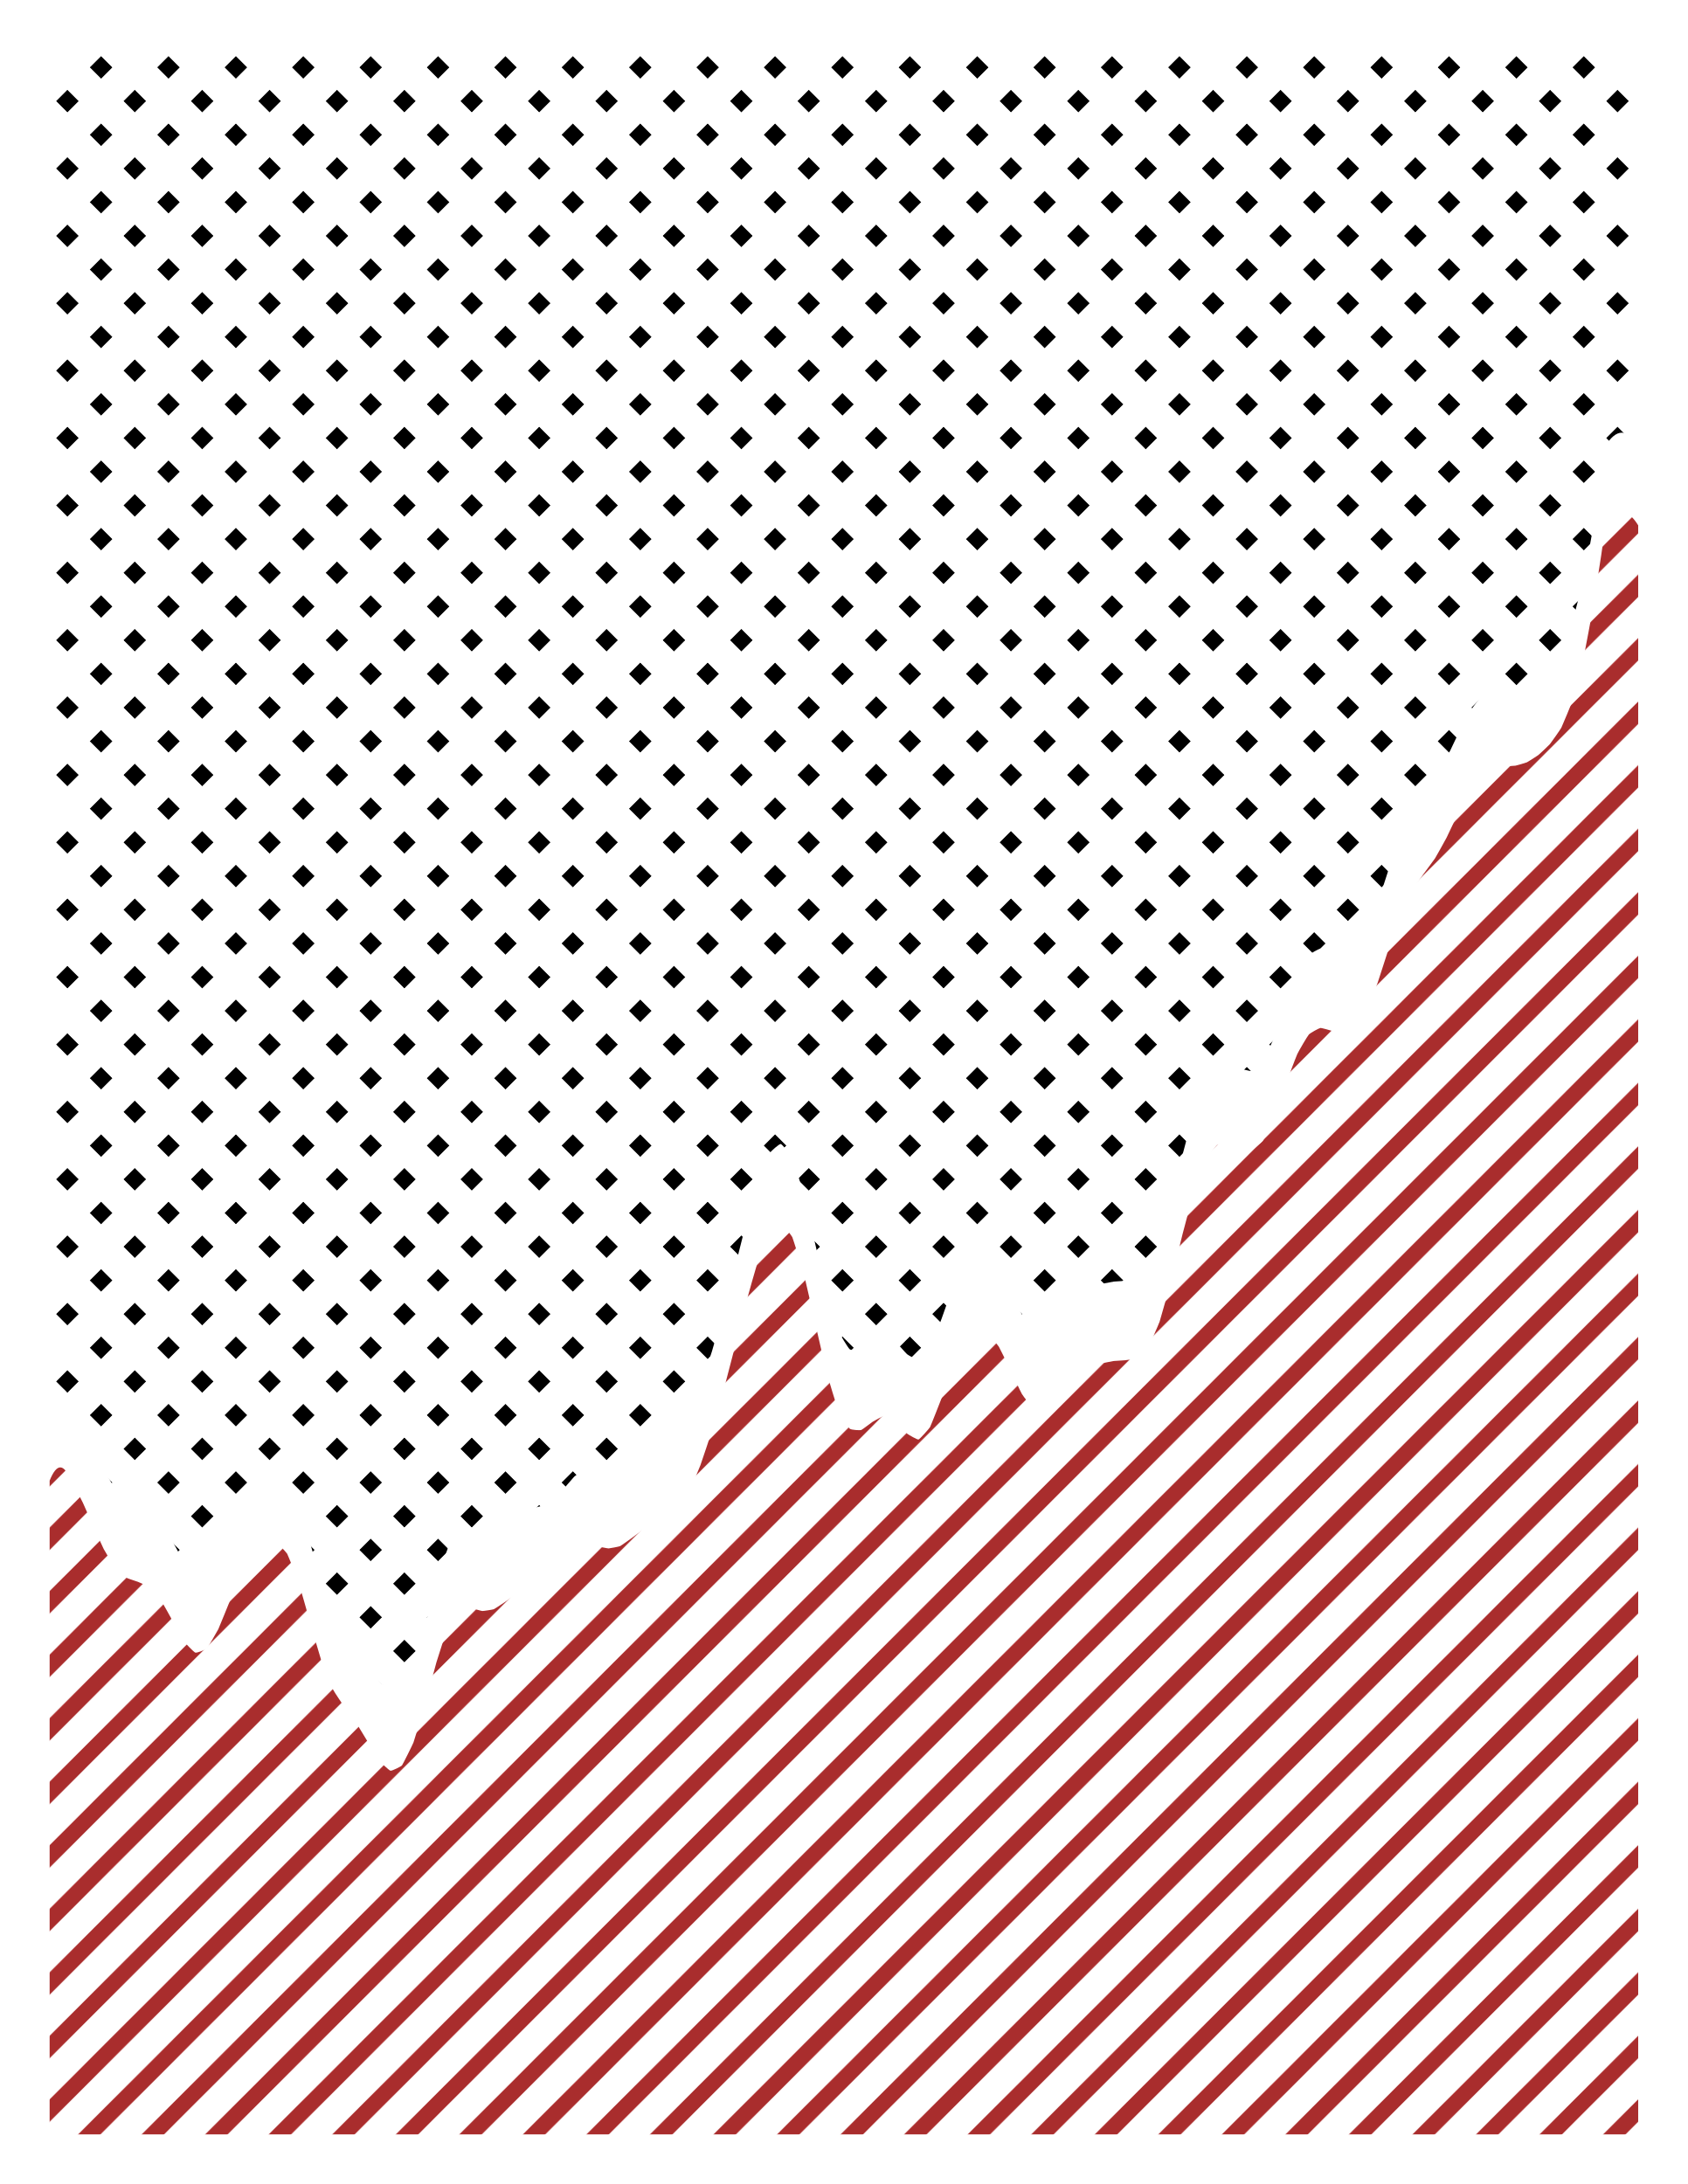
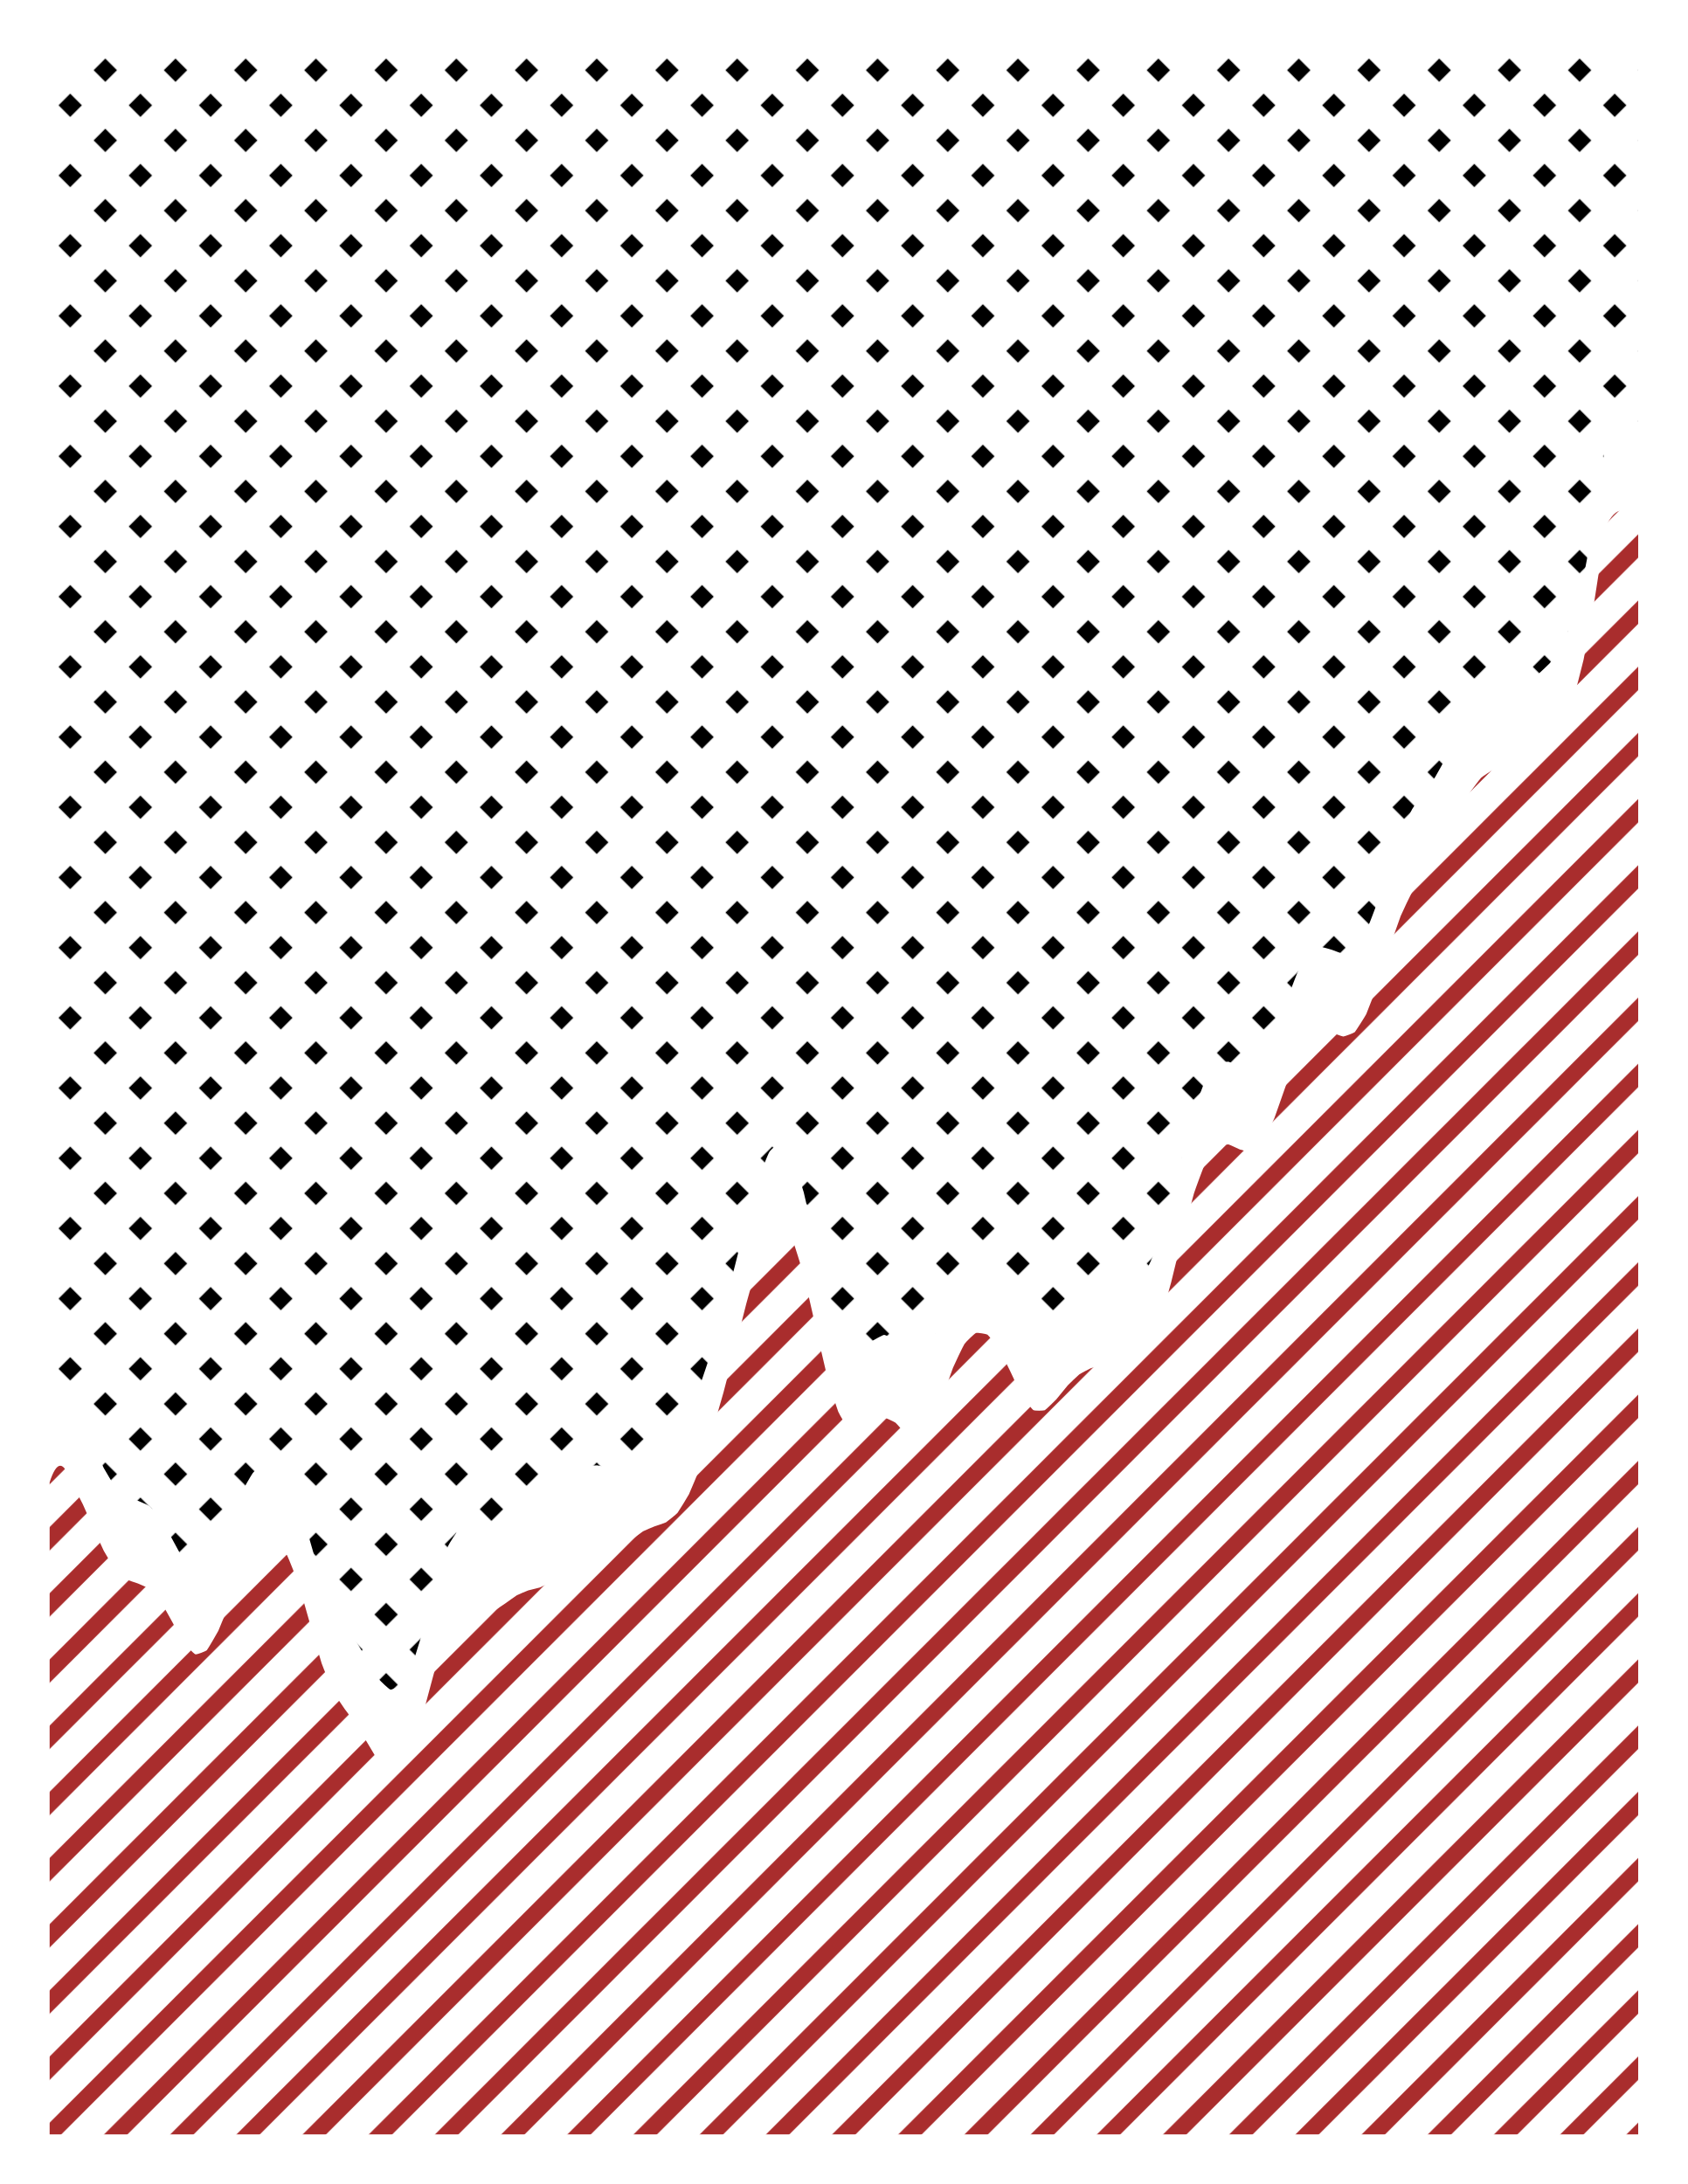
- <svg xmlns="http://www.w3.org/2000/svg" baseProfile="full" height="1650.0" version="1.1" width="1275.0">
+ <svg xmlns="http://www.w3.org/2000/svg" baseProfile="full" height="792.0" version="1.1" width="612.0">
  <defs>
-     <pattern height="48" id="diagonal" patternUnits="userSpaceOnUse" width="48">
-       <path d="M0,48 l48,-48 M-12.0,12.0 l24.0,-24.0 M36.0,60.0 l24.0,-24.0" stroke="#A92D2D" stroke-width="12" />
+     <pattern height="24" id="diagonal" patternUnits="userSpaceOnUse" width="24">
+       <path d="M0,24 l24,-24 M-6.0,6.0 l12.0,-12.0 M18.0,30.0 l12.0,-12.0" stroke="#A92D2D" stroke-width="6" />
    </pattern>
-     <pattern height="36" id="dot" patternTransform="rotate(45)" patternUnits="userSpaceOnUse" width="36">
-       <rect fill="#000000" height="12" width="12" x="12.0" y="12.0" />
+     <pattern height="18" id="dot" patternTransform="rotate(45)" patternUnits="userSpaceOnUse" width="18">
+       <rect fill="#000000" height="6" width="6" x="6.0" y="6.0" />
    </pattern>
  </defs>
-   <path d="M53.574,1058.599 C53.899,1059.13 56.534,1063.358 56.83,1063.906 S62.114,1074.259 62.662,1075.429 S69.35,1090.574 70.104,1092.252 S77.425,1108.524 78.343,1110.281 S85.867,1123.097 86.891,1124.391 S94.555,1131.391 95.535,1131.995 S103.35,1134.714 104.201,1135.06 S112.125,1138.451 112.872,1139.043 S120.804,1147.733 121.544,1148.809 S129.352,1162.72 130.215,1164.268 S137.847,1178.462 138.887,1179.918 S146.393,1188.186 147.558,1188.561 S155.586,1186.16 156.23,1185.504 S164.16,1172.397 164.901,1170.866 S172.694,1151.803 173.573,1149.69 S181.267,1131.166 182.245,1129.163 S189.884,1115.556 190.916,1114.164 S198.529,1106.357 199.588,1105.778 S207.467,1104.309 208.259,1104.678 S216.311,1112.767 216.931,1113.868 S224.863,1133.313 225.602,1135.525 S233.397,1162.764 234.274,1165.788 S241.95,1192.407 242.945,1195.319 S250.587,1214.477 251.617,1216.523 S259.383,1228.468 260.288,1229.766 S268.153,1240.178 268.96,1241.382 S276.766,1254.218 277.631,1255.645 S285.27,1268.652 286.303,1269.97 S293.836,1277.509 294.974,1277.759 S303.043,1274.515 303.646,1273.775 S311.629,1258.271 312.318,1256.461 S320.175,1231.054 320.989,1228.213 S328.713,1199.131 329.661,1195.925 S337.219,1172.097 338.332,1169.554 S345.794,1157.331 347.004,1156.31 S354.798,1154.862 355.675,1154.903 S363.453,1157.066 364.347,1157.11 S372.204,1156.087 373.018,1155.759 S380.834,1150.717 381.69,1150.137 S389.437,1144.527 390.361,1144.003 S398.14,1140.6 399.033,1140.297 S406.865,1138.434 407.704,1138.128 S415.594,1134.529 416.376,1133.969 S424.223,1126.558 425.047,1125.688 S432.762,1116.582 433.719,1115.665 S441.388,1109.508 442.391,1109.083 S450.192,1108.27 451.062,1108.307 S458.853,1109.829 459.734,1109.818 S467.598,1108.464 468.405,1108.103 S476.219,1102.688 477.077,1102.072 S484.817,1096.195 485.748,1095.65 S493.541,1092.262 494.42,1091.918 S502.298,1089.332 503.091,1088.867 S511.052,1082.615 511.763,1081.747 S519.697,1069.16 520.434,1067.681 S528.322,1049.042 529.106,1046.934 S536.969,1023.642 537.777,1021.033 S545.623,994.008 546.449,990.992 S554.264,961.01 555.12,957.676 S562.879,926.909 563.792,923.503 S571.459,896.024 572.464,893.018 S579.942,873.583 581.135,871.605 S588.688,864.082 589.807,864.275 S597.916,873.37 598.478,874.595 S606.41,899.258 607.15,902.039 S614.95,936.028 615.821,939.804 S623.508,973.501 624.493,977.212 S632.05,1002.464 633.164,1005.171 S640.588,1018.236 641.836,1019.332 S649.67,1020.653 650.507,1020.403 S658.268,1014.715 659.179,1014.155 S666.878,1009.775 667.85,1009.745 S675.769,1013.045 676.522,1013.624 S684.192,1022.281 685.193,1023.084 S692.926,1027.8 693.865,1027.537 S701.915,1019.326 702.536,1018.214 S710.385,998.7 711.208,996.512 S718.899,974.52 719.88,972.125 S727.452,955.802 728.551,954.134 S736.111,946.28 737.223,945.826 S745.167,946.565 745.894,947.053 S753.85,956.313 754.566,957.464 S762.384,973.171 763.237,974.923 S770.879,991.35 771.909,993.078 S779.402,1003.293 780.58,1004.045 S788.466,1004.516 789.252,1004.15 S797.115,996.852 797.923,995.977 S805.668,986.385 806.595,985.378 S814.307,977.845 815.266,977.131 S823.03,972.846 823.938,972.466 S831.73,970.085 832.609,969.871 S840.406,968.344 841.281,968.232 S849.089,967.761 849.953,967.661 S857.852,966.645 858.624,966.225 S866.67,959.231 867.296,958.232 S875.267,940.545 875.967,938.507 S883.828,910.82 884.639,907.727 S892.404,875.865 893.31,872.336 S900.986,843.366 901.982,840.189 S909.556,819.199 910.653,816.978 S918.166,805.98 919.325,805.07 S927.119,803.248 927.996,803.356 S935.768,806.906 936.668,807.206 S944.49,809.397 945.339,809.137 S953.379,802.842 954.011,801.906 S961.921,785.354 962.682,783.464 S970.454,761.289 971.354,758.838 S979.003,738.422 980.026,736.227 S987.57,722.872 988.697,721.599 S996.382,716.794 997.369,716.634 S1005.184,718.534 1006.04,718.791 S1013.793,721.848 1014.712,721.834 S1022.718,719.173 1023.383,718.525 S1031.358,706.403 1032.055,704.951 S1039.924,684.631 1040.726,682.347 S1048.5,658.243 1049.398,655.576 S1057.088,633.245 1058.069,630.812 S1065.745,614.315 1066.741,612.556 S1074.532,601.41 1075.412,600.182 S1083.299,589.614 1084.084,588.377 S1091.943,574.418 1092.755,572.834 S1100.527,556.371 1101.427,554.56 S1109.115,539.541 1110.099,537.945 S1117.748,527.431 1118.77,526.412 S1126.483,521.059 1127.442,520.652 S1135.238,519.158 1136.113,519.048 S1143.929,518.621 1144.785,518.467 S1152.637,516.297 1153.456,515.916 S1161.321,511.036 1162.127,510.398 S1170.026,503.104 1170.794,502.19 S1178.741,491.123 1179.437,489.78 S1187.304,471.198 1187.986,469.063 S1195.52,440.422 1196.224,437.208 S1202.983,401.458 1203.667,397.474 S1208.934,363.651 1209.498,359.89 S1212.429,339.186 1212.755,336.886 Q1225.127,316.886 1237.5,336.886 L1237.5,37.5 L37.5,37.5 L37.5,1058.599 Q45.537,1038.599 53.574,1058.599" fill="url(#dot)" />
-   <path d="M53.574,1118.599 C53.899,1119.13 56.534,1123.358 56.83,1123.906 S62.114,1134.259 62.662,1135.429 S69.35,1150.574 70.104,1152.252 S77.425,1168.524 78.343,1170.281 S85.867,1183.097 86.891,1184.391 S94.555,1191.391 95.535,1191.995 S103.35,1194.714 104.201,1195.06 S112.125,1198.451 112.872,1199.043 S120.804,1207.733 121.544,1208.809 S129.352,1222.72 130.215,1224.268 S137.847,1238.462 138.887,1239.918 S146.393,1248.186 147.558,1248.561 S155.586,1246.16 156.23,1245.504 S164.16,1232.397 164.901,1230.866 S172.694,1211.803 173.573,1209.69 S181.267,1191.166 182.245,1189.163 S189.884,1175.556 190.916,1174.164 S198.529,1166.357 199.588,1165.778 S207.467,1164.309 208.259,1164.678 S216.311,1172.767 216.931,1173.868 S224.863,1193.313 225.602,1195.525 S233.397,1222.764 234.274,1225.788 S241.95,1252.407 242.945,1255.319 S250.587,1274.477 251.617,1276.523 S259.383,1288.468 260.288,1289.766 S268.153,1300.178 268.96,1301.382 S276.766,1314.218 277.631,1315.645 S285.27,1328.652 286.303,1329.97 S293.836,1337.509 294.974,1337.759 S303.043,1334.515 303.646,1333.775 S311.629,1318.271 312.318,1316.461 S320.175,1291.054 320.989,1288.213 S328.713,1259.131 329.661,1255.925 S337.219,1232.097 338.332,1229.554 S345.794,1217.331 347.004,1216.31 S354.798,1214.862 355.675,1214.903 S363.453,1217.066 364.347,1217.11 S372.204,1216.087 373.018,1215.759 S380.834,1210.717 381.69,1210.137 S389.437,1204.527 390.361,1204.003 S398.14,1200.6 399.033,1200.297 S406.865,1198.434 407.704,1198.128 S415.594,1194.529 416.376,1193.969 S424.223,1186.558 425.047,1185.688 S432.762,1176.582 433.719,1175.665 S441.388,1169.508 442.391,1169.083 S450.192,1168.27 451.062,1168.307 S458.853,1169.829 459.734,1169.818 S467.598,1168.464 468.405,1168.103 S476.219,1162.688 477.077,1162.072 S484.817,1156.195 485.748,1155.65 S493.541,1152.262 494.42,1151.918 S502.298,1149.332 503.091,1148.867 S511.052,1142.615 511.763,1141.747 S519.697,1129.16 520.434,1127.681 S528.322,1109.042 529.106,1106.934 S536.969,1083.642 537.777,1081.033 S545.623,1054.008 546.449,1050.992 S554.264,1021.01 555.12,1017.676 S562.879,986.909 563.792,983.503 S571.459,956.024 572.464,953.018 S579.942,933.583 581.135,931.605 S588.688,924.082 589.807,924.275 S597.916,933.37 598.478,934.595 S606.41,959.258 607.15,962.039 S614.95,996.028 615.821,999.804 S623.508,1033.501 624.493,1037.212 S632.05,1062.464 633.164,1065.171 S640.588,1078.236 641.836,1079.332 S649.67,1080.653 650.507,1080.403 S658.268,1074.715 659.179,1074.155 S666.878,1069.775 667.85,1069.745 S675.769,1073.045 676.522,1073.624 S684.192,1082.281 685.193,1083.084 S692.926,1087.8 693.865,1087.537 S701.915,1079.326 702.536,1078.214 S710.385,1058.7 711.208,1056.512 S718.899,1034.52 719.88,1032.125 S727.452,1015.802 728.551,1014.134 S736.111,1006.28 737.223,1005.826 S745.167,1006.565 745.894,1007.053 S753.85,1016.313 754.566,1017.464 S762.384,1033.171 763.237,1034.923 S770.879,1051.35 771.909,1053.078 S779.402,1063.293 780.58,1064.045 S788.466,1064.516 789.252,1064.15 S797.115,1056.852 797.923,1055.977 S805.668,1046.385 806.595,1045.378 S814.307,1037.845 815.266,1037.131 S823.03,1032.846 823.938,1032.466 S831.73,1030.085 832.609,1029.871 S840.406,1028.344 841.281,1028.232 S849.089,1027.761 849.953,1027.661 S857.852,1026.645 858.624,1026.225 S866.67,1019.231 867.296,1018.232 S875.267,1000.545 875.967,998.507 S883.828,970.82 884.639,967.727 S892.404,935.865 893.31,932.336 S900.986,903.366 901.982,900.189 S909.556,879.199 910.653,876.978 S918.166,865.98 919.325,865.07 S927.119,863.248 927.996,863.356 S935.768,866.906 936.668,867.206 S944.49,869.397 945.339,869.137 S953.379,862.842 954.011,861.906 S961.921,845.354 962.682,843.464 S970.454,821.289 971.354,818.838 S979.003,798.422 980.026,796.227 S987.57,782.872 988.697,781.599 S996.382,776.794 997.369,776.634 S1005.184,778.534 1006.04,778.791 S1013.793,781.848 1014.712,781.834 S1022.718,779.173 1023.383,778.525 S1031.358,766.403 1032.055,764.951 S1039.924,744.631 1040.726,742.347 S1048.5,718.243 1049.398,715.576 S1057.088,693.245 1058.069,690.812 S1065.745,674.315 1066.741,672.556 S1074.532,661.41 1075.412,660.182 S1083.299,649.614 1084.084,648.377 S1091.943,634.418 1092.755,632.834 S1100.527,616.371 1101.427,614.56 S1109.115,599.541 1110.099,597.945 S1117.748,587.431 1118.77,586.412 S1126.483,581.059 1127.442,580.652 S1135.238,579.158 1136.113,579.048 S1143.929,578.621 1144.785,578.467 S1152.637,576.297 1153.456,575.916 S1161.321,571.036 1162.127,570.398 S1170.026,563.104 1170.794,562.19 S1178.741,551.123 1179.437,549.78 S1187.304,531.198 1187.986,529.063 S1195.52,500.422 1196.224,497.208 S1202.983,461.458 1203.667,457.474 S1208.934,423.651 1209.498,419.89 S1212.429,399.186 1212.755,396.886 Q1225.127,376.886 1237.5,396.886 L1237.5,1612.5 L37.5,1612.5 L37.5,1118.599 Q45.537,1098.599 53.574,1118.599" fill="url(#diagonal)" />
+   <path d="M25.715,507.528 C25.872,507.782 27.136,509.812 27.278,510.075 S29.815,515.044 30.078,515.606 S33.288,522.876 33.65,523.681 S37.164,531.492 37.605,532.335 S41.216,538.487 41.708,539.108 S45.386,542.468 45.857,542.758 S49.608,544.063 50.017,544.229 S53.82,545.856 54.179,546.141 S57.986,550.312 58.341,550.828 S62.089,557.506 62.503,558.249 S66.167,565.062 66.666,565.761 S70.269,569.729 70.828,569.909 S74.681,568.757 74.99,568.442 S78.797,562.151 79.153,561.416 S82.893,552.265 83.315,551.251 S87.008,542.359 87.477,541.398 S91.144,534.867 91.64,534.199 S95.294,530.451 95.802,530.174 S99.584,529.468 99.964,529.645 S103.829,533.528 104.127,534.057 S107.934,543.39 108.289,544.452 S112.03,557.527 112.451,558.978 S116.136,571.755 116.614,573.153 S120.282,582.349 120.776,583.331 S124.504,589.065 124.938,589.688 S128.713,594.686 129.101,595.264 S132.847,601.425 133.263,602.11 S136.929,608.353 137.425,608.985 S141.041,612.604 141.588,612.724 S145.461,611.167 145.75,610.812 S149.582,603.37 149.912,602.502 S153.684,590.306 154.075,588.942 S157.782,574.983 158.237,573.444 S161.865,562.006 162.399,560.786 S165.981,554.919 166.562,554.429 S170.303,553.734 170.724,553.753 S174.457,554.792 174.886,554.813 S178.658,554.322 179.049,554.164 S182.8,551.744 183.211,551.466 S186.93,548.773 187.373,548.521 S191.107,546.888 191.536,546.743 S195.295,545.848 195.698,545.701 S199.485,543.974 199.86,543.705 S203.627,540.148 204.023,539.73 S207.726,535.359 208.185,534.919 S211.866,531.964 212.347,531.76 S216.092,531.37 216.51,531.387 S220.25,532.118 220.672,532.113 S224.447,531.463 224.834,531.29 S228.585,528.69 228.997,528.394 S232.712,525.573 233.159,525.312 S236.899,523.686 237.321,523.521 S241.103,522.279 241.484,522.056 S245.305,519.055 245.646,518.639 S249.455,512.597 249.808,511.887 S253.595,502.94 253.971,501.929 S257.745,490.748 258.133,489.496 S261.899,476.524 262.295,475.076 S266.047,460.685 266.458,459.084 S270.182,444.316 270.62,442.682 S274.3,429.492 274.782,428.049 S278.372,418.72 278.945,417.771 S282.57,414.159 283.107,414.252 S286.999,418.618 287.269,419.206 S291.077,431.044 291.432,432.379 S295.176,448.694 295.594,450.506 S299.284,466.68 299.756,468.462 S303.384,480.583 303.919,481.882 S307.482,488.153 308.081,488.679 S311.842,489.313 312.244,489.193 S315.969,486.463 316.406,486.194 S320.101,484.092 320.568,484.078 S324.369,485.662 324.731,485.94 S328.412,490.095 328.893,490.48 S332.605,492.744 333.055,492.618 S336.919,488.676 337.218,488.143 S340.985,478.776 341.38,477.726 S345.072,467.17 345.542,466.02 S349.177,458.185 349.705,457.384 S353.333,453.614 353.867,453.396 S357.68,453.751 358.029,453.985 S361.848,458.43 362.192,458.983 S365.944,466.522 366.354,467.363 S370.022,475.248 370.516,476.078 S374.113,480.981 374.679,481.342 S378.463,481.568 378.841,481.392 S382.615,477.889 383.003,477.469 S386.72,472.865 387.166,472.381 S390.867,468.766 391.328,468.423 S395.054,466.366 395.49,466.183 S399.23,465.041 399.653,464.938 S403.395,464.205 403.815,464.151 S407.563,463.925 407.977,463.877 S411.769,463.39 412.14,463.188 S416.002,459.831 416.302,459.351 S420.128,450.862 420.464,449.883 S424.237,436.594 424.627,435.109 S428.354,419.815 428.789,418.121 S432.473,404.216 432.951,402.691 S436.587,392.616 437.114,391.549 S440.72,386.27 441.276,385.833 S445.017,384.959 445.438,385.011 S449.169,386.715 449.601,386.859 S453.355,387.911 453.763,387.786 S457.622,384.764 457.925,384.315 S461.722,376.37 462.088,375.463 S465.818,364.819 466.25,363.642 S469.922,353.843 470.412,352.789 S474.034,346.379 474.575,345.768 S478.263,343.461 478.737,343.384 S482.488,344.296 482.899,344.419 S486.621,345.887 487.062,345.88 S490.905,344.603 491.224,344.292 S495.052,338.474 495.386,337.776 S499.163,328.023 499.549,326.926 S503.28,315.357 503.711,314.077 S507.402,303.358 507.873,302.19 S511.558,294.271 512.036,293.427 S515.775,288.077 516.198,287.487 S519.984,282.415 520.36,281.821 S524.133,275.121 524.523,274.36 S528.253,266.458 528.685,265.589 S532.375,258.38 532.847,257.614 S536.519,252.567 537.01,252.078 S540.712,249.508 541.172,249.313 S544.914,248.596 545.334,248.543 S549.086,248.338 549.497,248.264 S553.266,247.223 553.659,247.04 S557.434,244.697 557.821,244.391 S561.613,240.89 561.981,240.451 S565.796,235.139 566.13,234.495 S569.906,225.575 570.233,224.55 S573.85,210.803 574.188,209.26 S577.432,192.1 577.76,190.188 S580.288,173.953 580.559,172.147 S581.966,162.209 582.122,161.105 Q588.061,149.105 594.0,161.105 L594.0,18.0 L18.0,18.0 L18.0,507.528 Q21.858,495.528 25.715,507.528" fill="url(#dot)" />
+   <path d="M25.715,537.528 C25.872,537.782 27.136,539.812 27.278,540.075 S29.815,545.044 30.078,545.606 S33.288,552.876 33.65,553.681 S37.164,561.492 37.605,562.335 S41.216,568.487 41.708,569.108 S45.386,572.468 45.857,572.758 S49.608,574.063 50.017,574.229 S53.82,575.856 54.179,576.141 S57.986,580.312 58.341,580.828 S62.089,587.506 62.503,588.249 S66.167,595.062 66.666,595.761 S70.269,599.729 70.828,599.909 S74.681,598.757 74.99,598.442 S78.797,592.151 79.153,591.416 S82.893,582.265 83.315,581.251 S87.008,572.359 87.477,571.398 S91.144,564.867 91.64,564.199 S95.294,560.451 95.802,560.174 S99.584,559.468 99.964,559.645 S103.829,563.528 104.127,564.057 S107.934,573.39 108.289,574.452 S112.03,587.527 112.451,588.978 S116.136,601.755 116.614,603.153 S120.282,612.349 120.776,613.331 S124.504,619.065 124.938,619.688 S128.713,624.686 129.101,625.264 S132.847,631.425 133.263,632.11 S136.929,638.353 137.425,638.985 S141.041,642.604 141.588,642.724 S145.461,641.167 145.75,640.812 S149.582,633.37 149.912,632.502 S153.684,620.306 154.075,618.942 S157.782,604.983 158.237,603.444 S161.865,592.006 162.399,590.786 S165.981,584.919 166.562,584.429 S170.303,583.734 170.724,583.753 S174.457,584.792 174.886,584.813 S178.658,584.322 179.049,584.164 S182.8,581.744 183.211,581.466 S186.93,578.773 187.373,578.521 S191.107,576.888 191.536,576.743 S195.295,575.848 195.698,575.701 S199.485,573.974 199.86,573.705 S203.627,570.148 204.023,569.73 S207.726,565.359 208.185,564.919 S211.866,561.964 212.347,561.76 S216.092,561.37 216.51,561.387 S220.25,562.118 220.672,562.113 S224.447,561.463 224.834,561.29 S228.585,558.69 228.997,558.394 S232.712,555.573 233.159,555.312 S236.899,553.686 237.321,553.521 S241.103,552.279 241.484,552.056 S245.305,549.055 245.646,548.639 S249.455,542.597 249.808,541.887 S253.595,532.94 253.971,531.929 S257.745,520.748 258.133,519.496 S261.899,506.524 262.295,505.076 S266.047,490.685 266.458,489.084 S270.182,474.316 270.62,472.682 S274.3,459.492 274.782,458.049 S278.372,448.72 278.945,447.771 S282.57,444.159 283.107,444.252 S286.999,448.618 287.269,449.206 S291.077,461.044 291.432,462.379 S295.176,478.694 295.594,480.506 S299.284,496.68 299.756,498.462 S303.384,510.583 303.919,511.882 S307.482,518.153 308.081,518.679 S311.842,519.313 312.244,519.193 S315.969,516.463 316.406,516.194 S320.101,514.092 320.568,514.078 S324.369,515.662 324.731,515.94 S328.412,520.095 328.893,520.48 S332.605,522.744 333.055,522.618 S336.919,518.676 337.218,518.143 S340.985,508.776 341.38,507.726 S345.072,497.17 345.542,496.02 S349.177,488.185 349.705,487.384 S353.333,483.614 353.867,483.396 S357.68,483.751 358.029,483.985 S361.848,488.43 362.192,488.983 S365.944,496.522 366.354,497.363 S370.022,505.248 370.516,506.078 S374.113,510.981 374.679,511.342 S378.463,511.568 378.841,511.392 S382.615,507.889 383.003,507.469 S386.72,502.865 387.166,502.381 S390.867,498.766 391.328,498.423 S395.054,496.366 395.49,496.183 S399.23,495.041 399.653,494.938 S403.395,494.205 403.815,494.151 S407.563,493.925 407.977,493.877 S411.769,493.39 412.14,493.188 S416.002,489.831 416.302,489.351 S420.128,480.862 420.464,479.883 S424.237,466.594 424.627,465.109 S428.354,449.815 428.789,448.121 S432.473,434.216 432.951,432.691 S436.587,422.616 437.114,421.549 S440.72,416.27 441.276,415.833 S445.017,414.959 445.438,415.011 S449.169,416.715 449.601,416.859 S453.355,417.911 453.763,417.786 S457.622,414.764 457.925,414.315 S461.722,406.37 462.088,405.463 S465.818,394.819 466.25,393.642 S469.922,383.843 470.412,382.789 S474.034,376.379 474.575,375.768 S478.263,373.461 478.737,373.384 S482.488,374.296 482.899,374.419 S486.621,375.887 487.062,375.88 S490.905,374.603 491.224,374.292 S495.052,368.474 495.386,367.776 S499.163,358.023 499.549,356.926 S503.28,345.357 503.711,344.077 S507.402,333.358 507.873,332.19 S511.558,324.271 512.036,323.427 S515.775,318.077 516.198,317.487 S519.984,312.415 520.36,311.821 S524.133,305.121 524.523,304.36 S528.253,296.458 528.685,295.589 S532.375,288.38 532.847,287.614 S536.519,282.567 537.01,282.078 S540.712,279.508 541.172,279.313 S544.914,278.596 545.334,278.543 S549.086,278.338 549.497,278.264 S553.266,277.223 553.659,277.04 S557.434,274.697 557.821,274.391 S561.613,270.89 561.981,270.451 S565.796,265.139 566.13,264.495 S569.906,255.575 570.233,254.55 S573.85,240.803 574.188,239.26 S577.432,222.1 577.76,220.188 S580.288,203.953 580.559,202.147 S581.966,192.209 582.122,191.105 Q588.061,179.105 594.0,191.105 L594.0,774.0 L18.0,774.0 L18.0,537.528 Q21.858,525.528 25.715,537.528" fill="url(#diagonal)" />
</svg>
